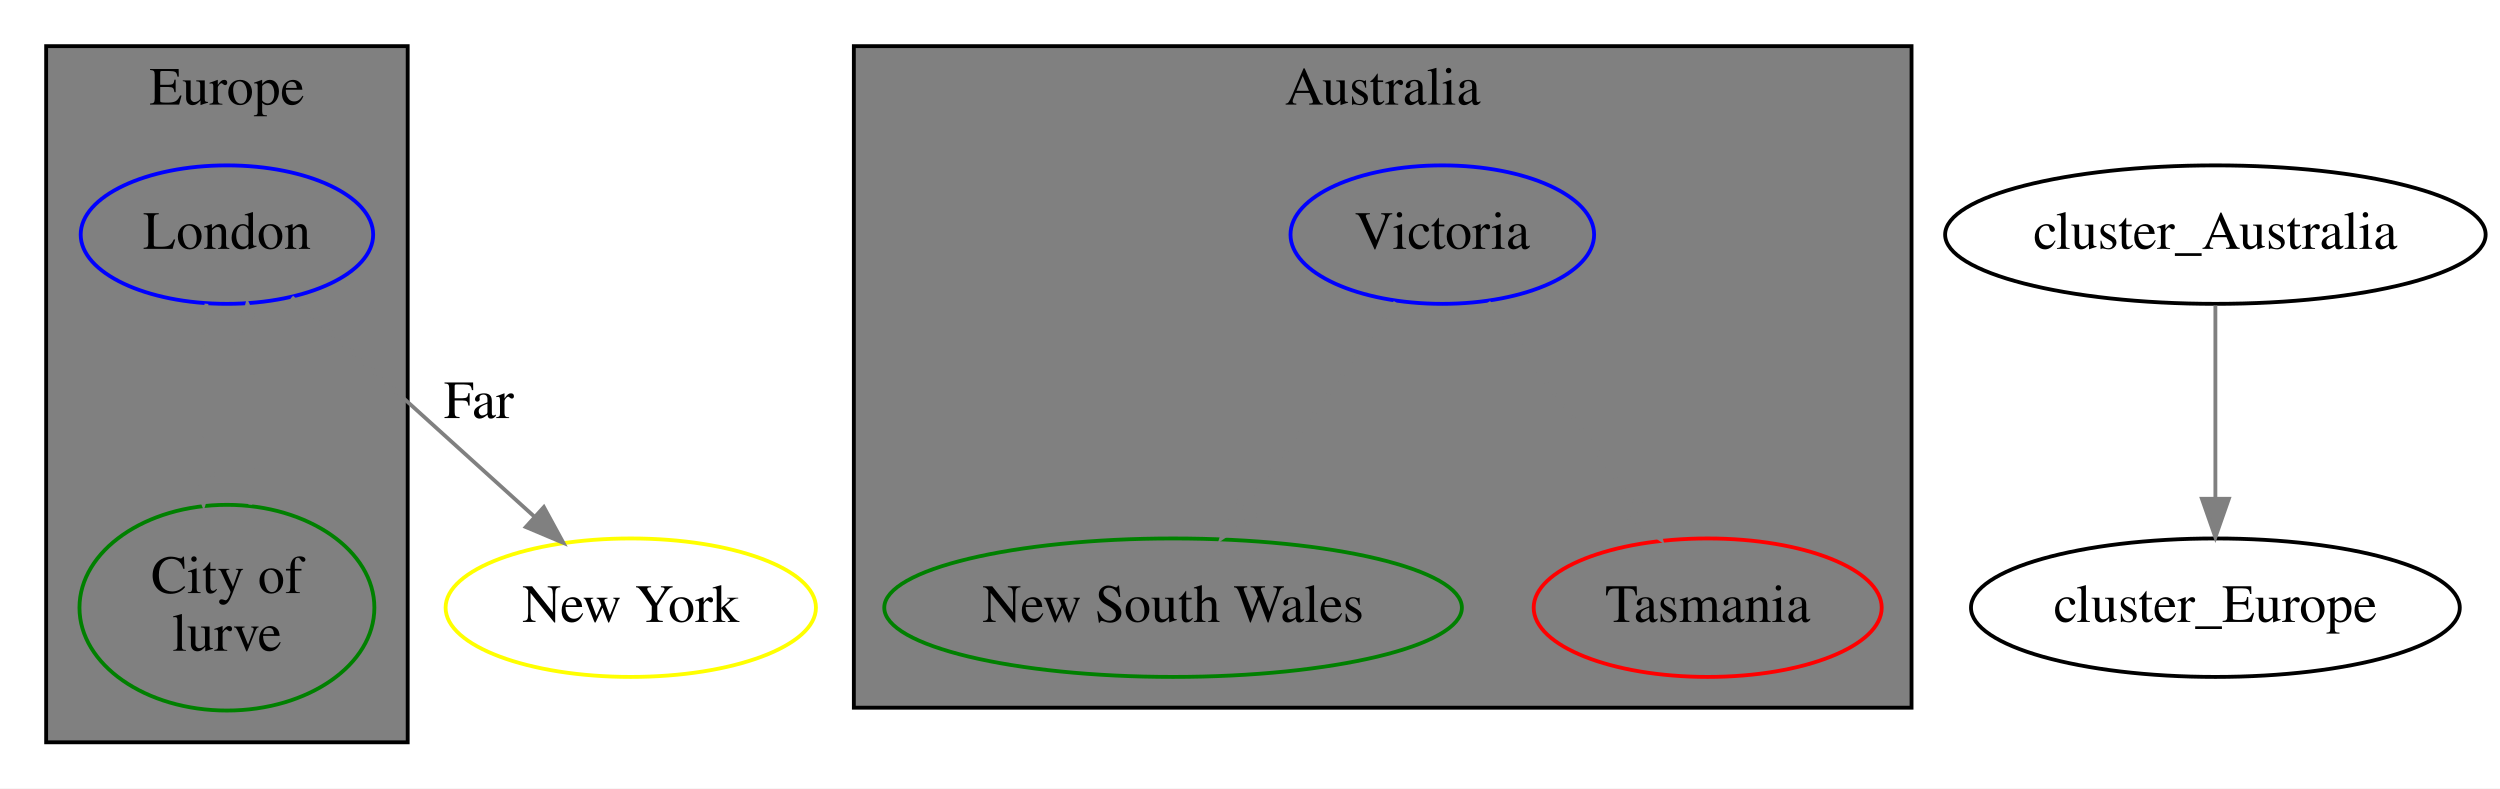
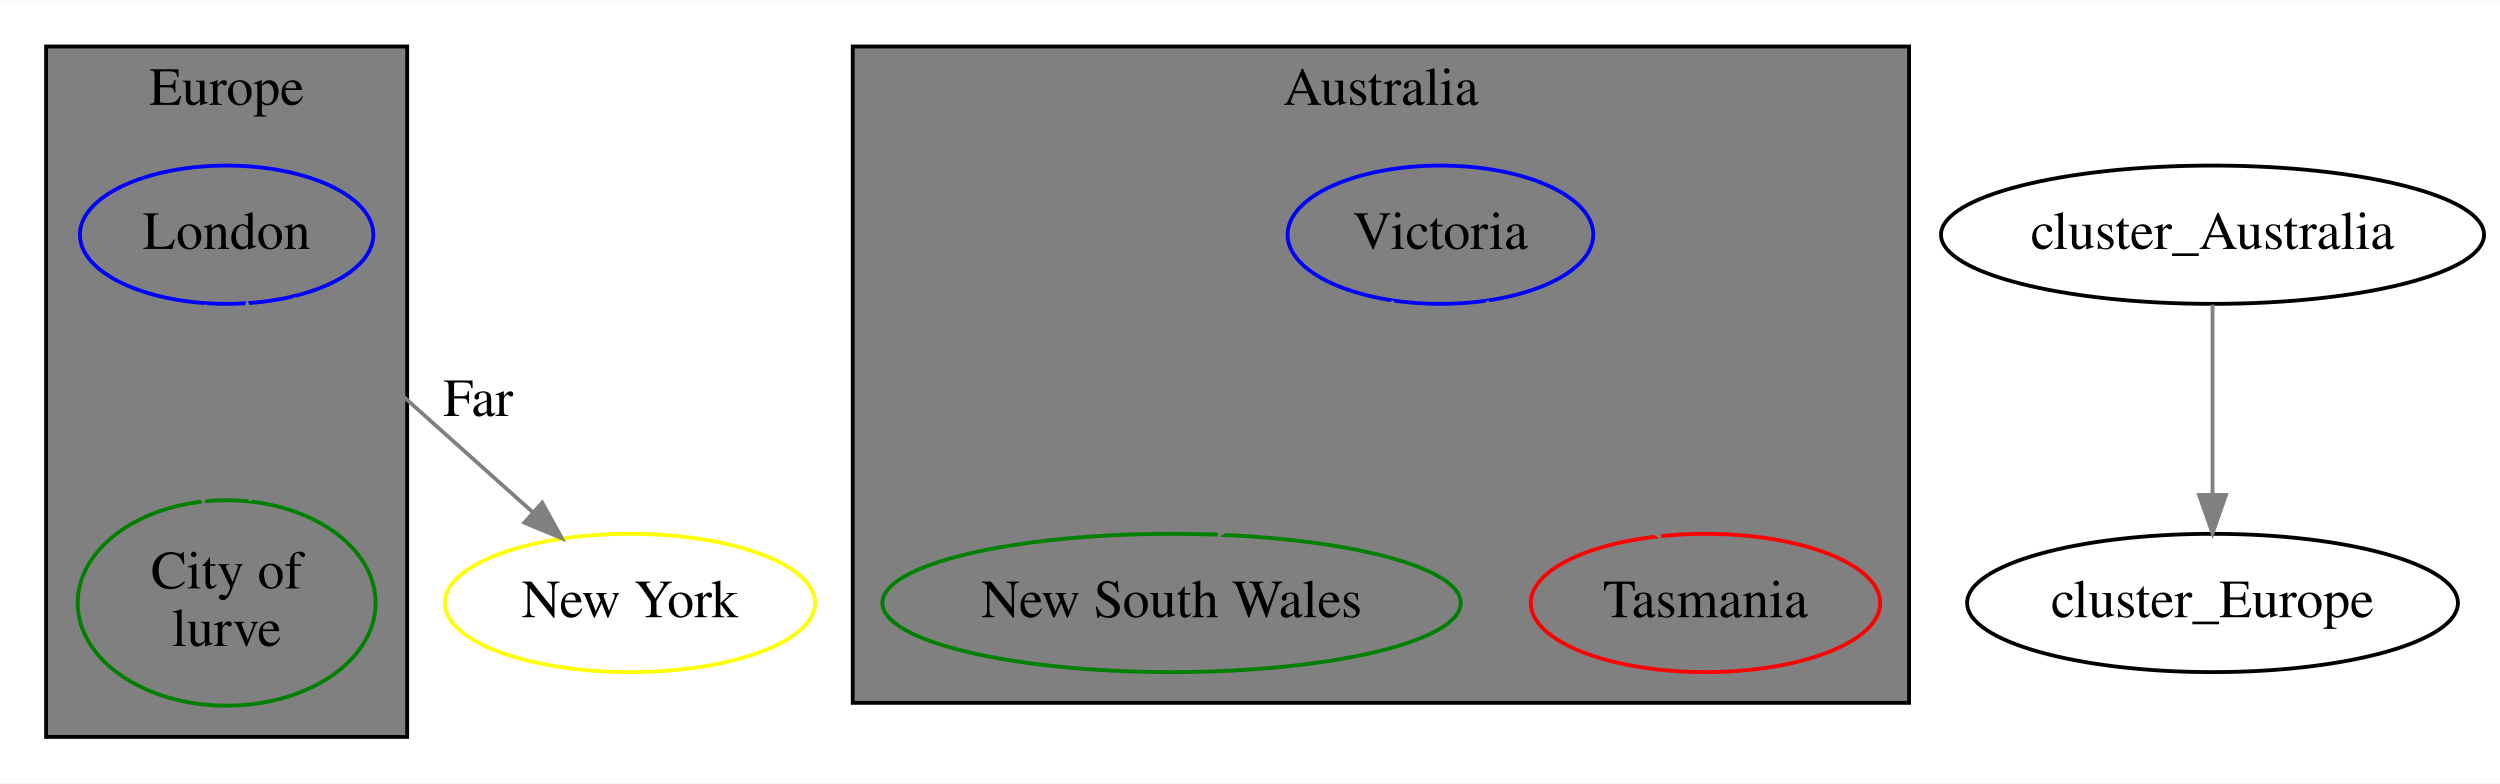
- <svg xmlns="http://www.w3.org/2000/svg" width="650pt" height="205pt" viewBox="0.00 0.00 650.00 205.00">
-   <g id="graph0" class="graph" transform="scale(1 1) rotate(0) translate(4 201)">
-     <polygon fill="white" stroke="none" points="-4,4 -4,-201 646,-201 646,4 -4,4" />
+ <svg xmlns="http://www.w3.org/2000/svg" width="651pt" height="204pt" viewBox="0.00 0.00 650.84 203.74">
+   <g id="graph0" class="graph" transform="scale(1 1) rotate(0) translate(4 199.74)">
+     <polygon fill="white" stroke="none" points="-4,4 -4,-199.74 646.844,-199.74 646.844,4 -4,4" />
    <g id="clust1" class="cluster">
-       <polygon fill="grey" stroke="black" points="8,-8 8,-189 102,-189 102,-8 8,-8" />
-       <text text-anchor="middle" x="55" y="-173.8" font-family="Times,serif" font-size="14.00">Europe</text>
+       <polygon fill="grey" stroke="black" points="8,-8 8,-187.74 102,-187.74 102,-8 8,-8" />
+       <text text-anchor="middle" x="55" y="-172.54" font-family="Times,serif" font-size="14.00">Europe</text>
    </g>
    <g id="clust2" class="cluster">
-       <polygon fill="grey" stroke="black" points="218,-17 218,-189 493,-189 493,-17 218,-17" />
-       <text text-anchor="middle" x="355.5" y="-173.8" font-family="Times,serif" font-size="14.00">Australia</text>
+       <polygon fill="grey" stroke="black" points="218,-16.87 218,-187.74 493,-187.74 493,-16.87 218,-16.87" />
+       <text text-anchor="middle" x="355.5" y="-172.54" font-family="Times,serif" font-size="14.00">Australia</text>
    </g>
    <g id="node1" class="node">
-       <ellipse fill="none" stroke="blue" cx="55" cy="-140" rx="38.021" ry="18" />
-       <text text-anchor="middle" x="55" y="-136.3" font-family="Times,serif" font-size="14.00">London</text>
+       <ellipse fill="none" stroke="blue" cx="55" cy="-138.74" rx="38.194" ry="18" />
+       <text text-anchor="middle" x="55" y="-135.04" font-family="Times,serif" font-size="14.00">London</text>
    </g>
    <g id="node2" class="node">
-       <ellipse fill="none" stroke="green" cx="55" cy="-43" rx="38.338" ry="26.741" />
-       <text text-anchor="middle" x="55" y="-46.8" font-family="Times,serif" font-size="14.00">City of</text>
-       <text text-anchor="middle" x="55" y="-31.8" font-family="Times,serif" font-size="14.00">lurve</text>
+       <ellipse fill="none" stroke="green" cx="55" cy="-42.87" rx="38.782" ry="26.741" />
+       <text text-anchor="middle" x="55" y="-46.67" font-family="Times,serif" font-size="14.00">City of</text>
+       <text text-anchor="middle" x="55" y="-31.67" font-family="Times,serif" font-size="14.00">lurve</text>
    </g>
    <g id="edge1" class="edge">
-       <path fill="none" stroke="grey" d="M49.684,-122.016C48.389,-110.335 47.971,-94.383 48.431,-79.948" />
-       <polygon fill="grey" stroke="grey" points="51.935,-79.944 48.921,-69.787 44.943,-79.606 51.935,-79.944" />
+       <path fill="none" stroke="grey" d="M49.636,-120.523C48.391,-109.135 47.985,-93.782 48.417,-79.807" />
+       <polygon fill="grey" stroke="grey" points="51.93,-79.634 48.912,-69.478 44.938,-79.299 51.93,-79.634" />
    </g>
    <g id="node3" class="node">
-       <ellipse fill="none" stroke="yellow" cx="160" cy="-43" rx="48.144" ry="18" />
-       <text text-anchor="middle" x="160" y="-39.3" font-family="Times,serif" font-size="14.00">New York</text>
+       <ellipse fill="none" stroke="yellow" cx="160" cy="-42.87" rx="48.192" ry="18" />
+       <text text-anchor="middle" x="160" y="-39.17" font-family="Times,serif" font-size="14.00">New York</text>
    </g>
    <g id="edge3" class="edge">
-       <path fill="none" stroke="grey" d="M71.87,-123.737C88.888,-108.34 115.362,-84.387 134.855,-66.75" />
-       <polygon fill="grey" stroke="grey" points="137.404,-69.164 142.472,-59.859 132.708,-63.973 137.404,-69.164" />
-       <text text-anchor="middle" x="120.5" y="-92.3" font-family="Times,serif" font-size="14.00">Far</text>
+       <path fill="none" stroke="grey" d="M72.339,-122.239C89.335,-107.044 115.431,-83.715 134.734,-66.457" />
+       <polygon fill="grey" stroke="grey" points="137.162,-68.982 142.285,-59.708 132.497,-63.763 137.162,-68.982" />
+       <text text-anchor="middle" x="120.5" y="-91.54" font-family="Times,serif" font-size="14.00">Far</text>
    </g>
    <g id="edge2" class="edge">
-       <path fill="none" stroke="grey" d="M61.079,-69.787C61.939,-82.757 61.972,-98.479 61.178,-111.659" />
-       <polygon fill="grey" stroke="grey" points="57.657,-111.76 60.316,-122.016 64.633,-112.341 57.657,-111.76" />
+       <path fill="none" stroke="grey" d="M61.088,-69.478C61.932,-82.149 61.969,-97.455 61.2,-110.359" />
+       <polygon fill="grey" stroke="grey" points="57.695,-110.27 60.364,-120.523 64.672,-110.843 57.695,-110.27" />
    </g>
    <g id="node4" class="node">
-       <ellipse fill="none" stroke="blue" cx="371" cy="-140" rx="39.469" ry="18" />
-       <text text-anchor="middle" x="371" y="-136.3" font-family="Times,serif" font-size="14.00">Victoria</text>
+       <ellipse fill="none" stroke="blue" cx="371" cy="-138.74" rx="39.794" ry="18" />
+       <text text-anchor="middle" x="371" y="-135.04" font-family="Times,serif" font-size="14.00">Victoria</text>
    </g>
    <g id="node5" class="node">
-       <ellipse fill="none" stroke="green" cx="301" cy="-43" rx="75.09" ry="18" />
-       <text text-anchor="middle" x="301" y="-39.3" font-family="Times,serif" font-size="14.00">New South Wales</text>
+       <ellipse fill="none" stroke="green" cx="301" cy="-42.87" rx="75.287" ry="18" />
+       <text text-anchor="middle" x="301" y="-39.17" font-family="Times,serif" font-size="14.00">New South Wales</text>
    </g>
    <g id="edge4" class="edge">
-       <path fill="none" stroke="grey" d="M358.807,-122.452C347.999,-107.785 332.053,-86.144 319.645,-69.304" />
-       <polygon fill="grey" stroke="grey" points="322.274,-66.972 313.525,-60.998 316.639,-71.125 322.274,-66.972" />
+       <path fill="none" stroke="grey" d="M358.807,-121.389C347.999,-106.896 332.053,-85.512 319.645,-68.873" />
+       <polygon fill="grey" stroke="grey" points="322.308,-66.59 313.525,-60.666 316.697,-70.775 322.308,-66.59" />
    </g>
    <g id="node6" class="node">
-       <ellipse fill="none" stroke="red" cx="440" cy="-43" rx="45.244" ry="18" />
-       <text text-anchor="middle" x="440" y="-39.3" font-family="Times,serif" font-size="14.00">Tasmania</text>
+       <ellipse fill="none" stroke="red" cx="440" cy="-42.87" rx="45.492" ry="18" />
+       <text text-anchor="middle" x="440" y="-39.17" font-family="Times,serif" font-size="14.00">Tasmania</text>
    </g>
    <g id="edge5" class="edge">
-       <path fill="none" stroke="grey" d="M383.019,-122.452C393.738,-107.694 409.585,-85.876 421.847,-68.993" />
-       <polygon fill="grey" stroke="grey" points="424.843,-70.825 427.887,-60.677 419.179,-66.711 424.843,-70.825" />
+       <path fill="none" stroke="grey" d="M383.019,-121.389C393.738,-106.807 409.585,-85.248 421.847,-68.565" />
+       <polygon fill="grey" stroke="grey" points="424.785,-70.479 427.887,-60.349 419.145,-66.333 424.785,-70.479" />
    </g>
    <g id="node7" class="node">
-       <ellipse fill="none" stroke="black" cx="572" cy="-140" rx="70.267" ry="18" />
-       <text text-anchor="middle" x="572" y="-136.3" font-family="Times,serif" font-size="14.00">cluster_Australia</text>
+       <ellipse fill="none" stroke="black" cx="572" cy="-138.74" rx="70.688" ry="18" />
+       <text text-anchor="middle" x="572" y="-135.04" font-family="Times,serif" font-size="14.00">cluster_Australia</text>
    </g>
    <g id="node8" class="node">
-       <ellipse fill="none" stroke="black" cx="572" cy="-43" rx="63.541" ry="18" />
-       <text text-anchor="middle" x="572" y="-39.3" font-family="Times,serif" font-size="14.00">cluster_Europe</text>
+       <ellipse fill="none" stroke="black" cx="572" cy="-42.87" rx="63.889" ry="18" />
+       <text text-anchor="middle" x="572" y="-39.17" font-family="Times,serif" font-size="14.00">cluster_Europe</text>
    </g>
    <g id="edge6" class="edge">
-       <path fill="none" stroke="grey" d="M572,-121.576C572,-107.648 572,-87.861 572,-71.757" />
-       <polygon fill="grey" stroke="grey" points="575.5,-71.314 572,-61.314 568.5,-71.314 575.5,-71.314" />
+       <path fill="none" stroke="grey" d="M572,-120.523C572,-106.761 572,-87.21 572,-71.297" />
+       <polygon fill="grey" stroke="grey" points="575.5,-70.978 572,-60.978 568.5,-70.978 575.5,-70.978" />
    </g>
  </g>
</svg>
